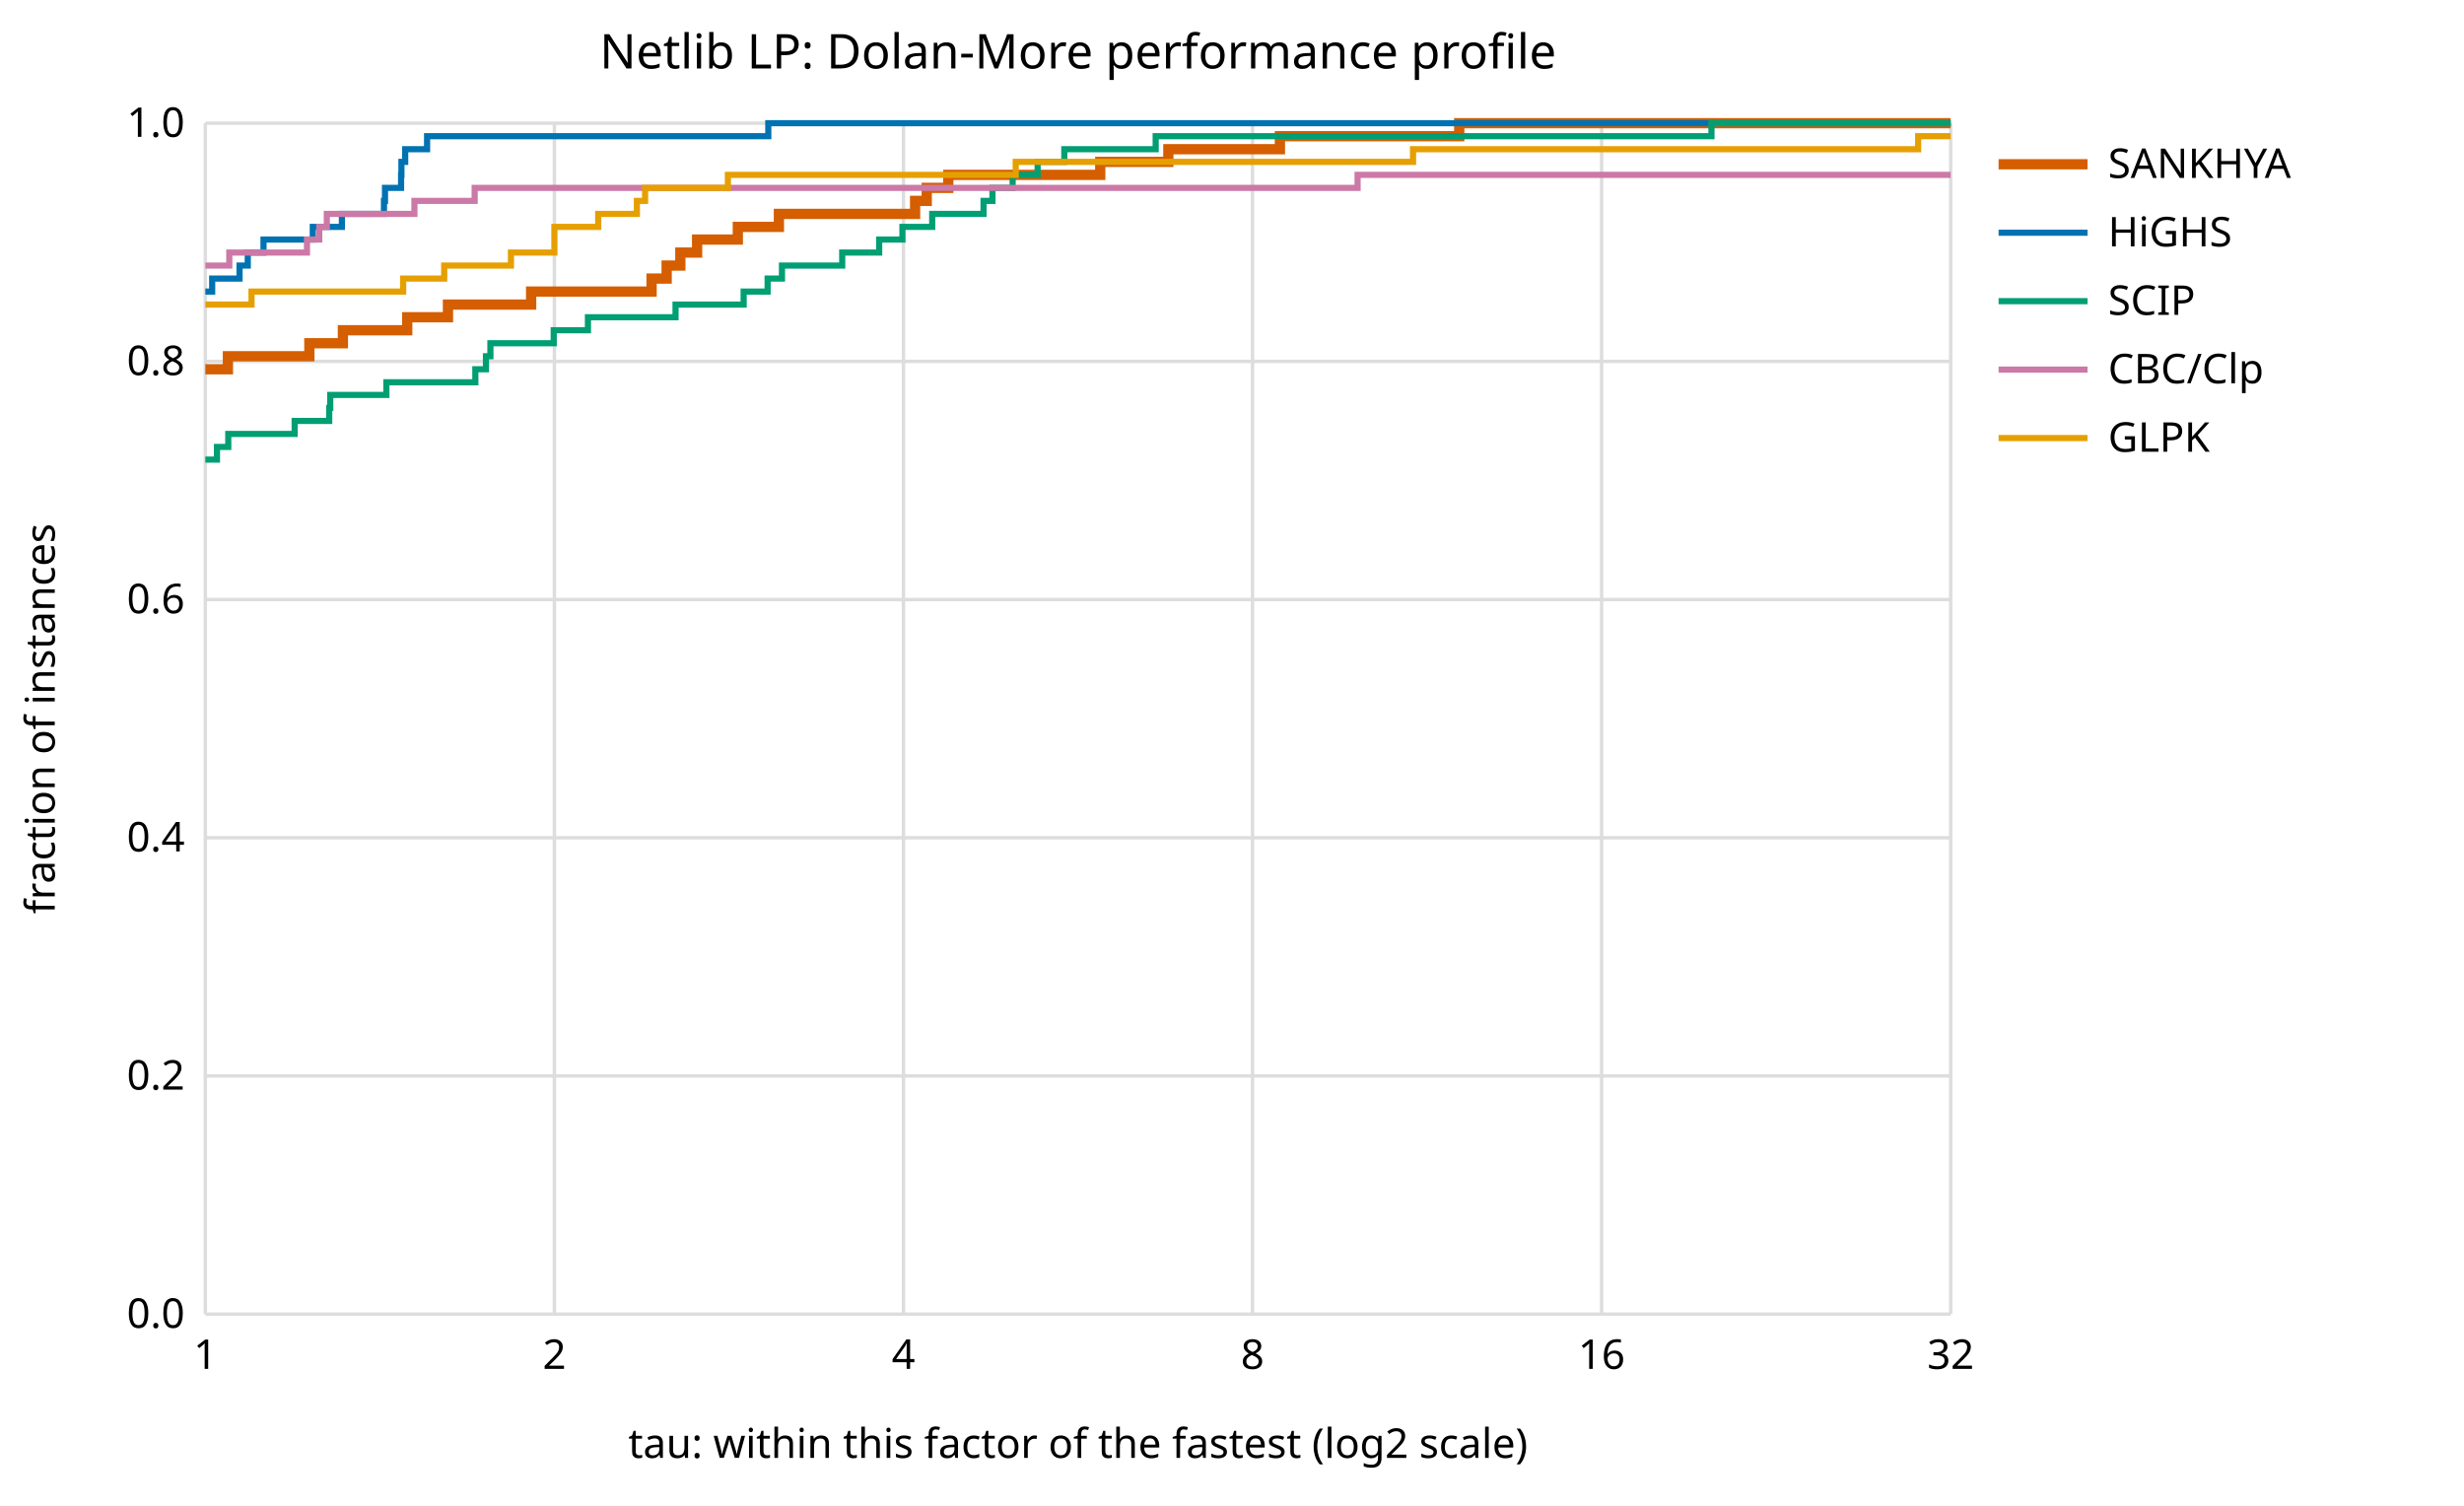
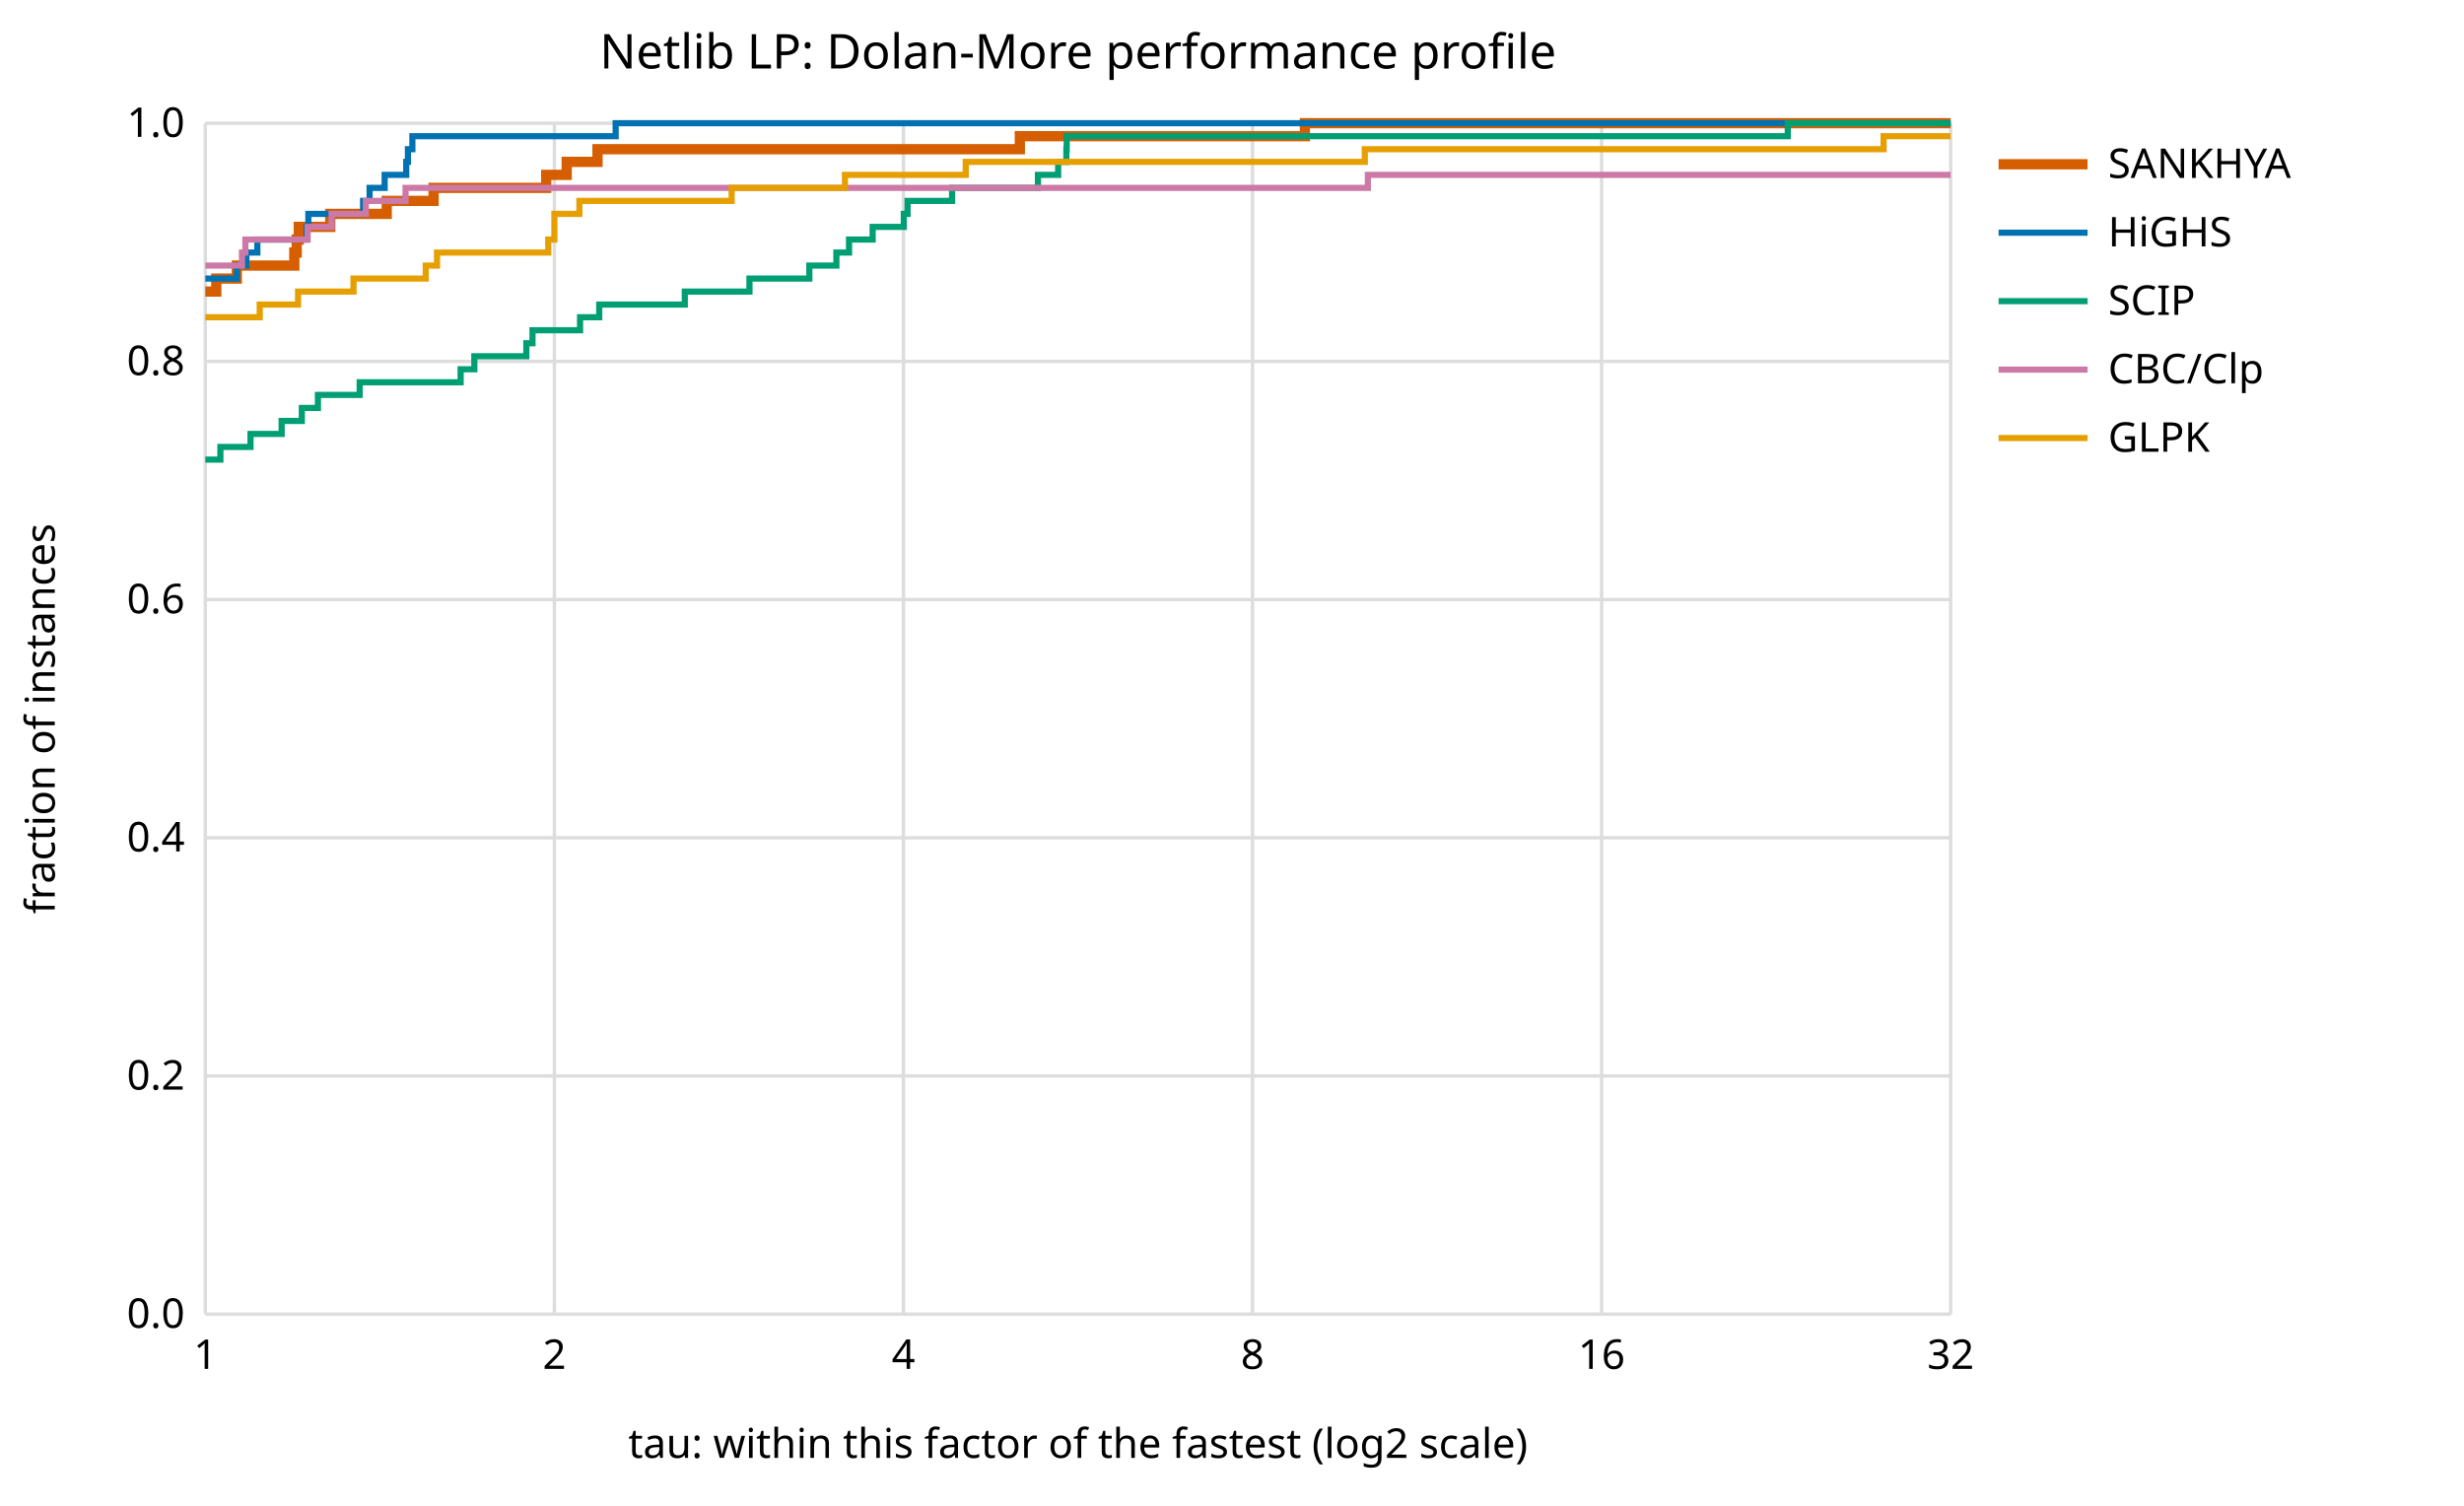
<svg xmlns="http://www.w3.org/2000/svg" width="720" height="440" viewBox="0 0 720 440" font-family="sans-serif" font-size="12">
  <rect width="720" height="440" fill="white" />
  <text x="315" y="20" text-anchor="middle" font-size="14">Netlib LP: Dolan-More performance profile</text>
  <line x1="60.0" y1="36" x2="60.0" y2="384" stroke="#ddd" />
  <text x="60.0" y="400" text-anchor="middle">1</text>
  <line x1="162.0" y1="36" x2="162.0" y2="384" stroke="#ddd" />
  <text x="162.0" y="400" text-anchor="middle">2</text>
  <line x1="264.0" y1="36" x2="264.0" y2="384" stroke="#ddd" />
  <text x="264.0" y="400" text-anchor="middle">4</text>
  <line x1="366.0" y1="36" x2="366.0" y2="384" stroke="#ddd" />
  <text x="366.0" y="400" text-anchor="middle">8</text>
  <line x1="468.0" y1="36" x2="468.0" y2="384" stroke="#ddd" />
  <text x="468.0" y="400" text-anchor="middle">16</text>
  <line x1="570.0" y1="36" x2="570.0" y2="384" stroke="#ddd" />
  <text x="570.0" y="400" text-anchor="middle">32</text>
  <line x1="60" y1="384.0" x2="570" y2="384.0" stroke="#ddd" />
  <text x="54" y="388.0" text-anchor="end">0.0</text>
  <line x1="60" y1="314.4" x2="570" y2="314.4" stroke="#ddd" />
  <text x="54" y="318.4" text-anchor="end">0.2</text>
  <line x1="60" y1="244.8" x2="570" y2="244.8" stroke="#ddd" />
  <text x="54" y="248.8" text-anchor="end">0.4</text>
  <line x1="60" y1="175.2" x2="570" y2="175.2" stroke="#ddd" />
  <text x="54" y="179.2" text-anchor="end">0.6</text>
  <line x1="60" y1="105.6" x2="570" y2="105.6" stroke="#ddd" />
  <text x="54" y="109.6" text-anchor="end">0.8</text>
  <line x1="60" y1="36.0" x2="570" y2="36.0" stroke="#ddd" />
  <text x="54" y="40.0" text-anchor="end">1.0</text>
  <text x="315" y="426" text-anchor="middle">tau: within this factor of the fastest (log2 scale)</text>
  <text x="16" y="210" text-anchor="middle" transform="rotate(-90 16 210)">fraction of instances</text>
-   <polyline points="60.0,107.9 60.0,107.9 60.0,107.9 60.0,107.9 60.0,107.9 60.0,107.9 60.0,107.9 60.0,107.9 60.0,107.9 60.0,107.9 60.0,107.9 60.0,107.9 60.0,107.9 60.0,107.9 60.0,107.9 60.0,107.9 60.0,107.9 60.0,107.9 60.0,107.9 60.0,107.9 60.0,107.9 60.0,107.9 60.0,107.9 60.0,107.9 60.0,107.9 60.0,107.9 60.0,107.9 60.0,107.9 60.0,107.9 60.0,107.9 60.0,107.9 60.0,107.9 60.0,107.9 60.0,107.9 60.0,107.9 60.0,107.9 60.0,107.9 60.0,107.9 60.0,107.9 60.0,107.9 60.0,107.9 60.0,107.9 60.0,107.9 60.0,107.9 60.0,107.9 60.0,107.9 60.0,107.9 60.0,107.9 60.0,107.9 60.0,107.9 60.0,107.9 60.0,107.9 60.0,107.9 60.0,107.9 60.0,107.9 60.0,107.9 60.0,107.9 60.0,107.9 60.0,107.9 60.0,107.9 60.0,107.9 60.0,107.9 60.0,107.9 60.0,107.9 60.0,107.9 60.0,107.9 60.0,107.9 60.0,107.9 60.0,107.9 60.0,107.9 60.0,107.9 60.0,107.9 60.0,107.9 60.0,107.9 60.0,107.9 60.0,107.9 60.0,107.9 60.0,107.9 60.0,107.9 60.0,107.9 60.0,107.9 60.0,107.9 60.0,107.9 60.0,107.9 60.0,107.9 60.0,107.9 60.0,107.9 60.0,107.9 60.0,107.9 60.0,107.9 60.0,107.9 60.0,107.9 60.0,107.9 60.0,107.9 60.0,107.9 60.0,107.9 60.0,107.9 60.0,107.9 60.0,107.9 60.0,107.9 60.0,107.9 60.0,107.9 60.0,107.9 60.0,107.9 60.0,107.9 60.0,107.9 60.0,107.9 60.0,107.9 60.0,107.9 60.0,107.9 60.0,107.9 60.0,107.9 60.0,107.9 60.0,107.9 60.0,107.9 60.0,107.9 60.0,107.9 60.0,107.9 60.0,107.9 60.0,107.9 60.0,107.9 60.0,107.9 60.0,107.9 60.0,107.9 60.0,107.9 60.0,107.9 60.0,107.9 60.0,107.9 60.0,107.9 60.0,107.9 60.0,107.9 60.0,107.9 60.0,107.9 60.0,107.9 60.0,107.9 60.0,107.9 60.0,107.9 60.0,107.9 60.0,107.9 60.0,107.9 60.0,107.9 60.0,107.9 60.0,107.9 60.0,107.9 60.0,107.9 60.0,107.9 60.0,107.9 66.6,107.9 66.6,104.1 90.4,104.1 90.4,100.3 100.2,100.3 100.2,96.5 119.0,96.5 119.0,92.7 130.9,92.7 130.9,89.0 155.2,89.0 155.2,85.2 190.4,85.2 190.4,81.4 194.8,81.4 194.8,77.6 198.8,77.6 198.8,73.8 203.7,73.8 203.7,70.0 215.6,70.0 215.6,66.3 227.6,66.3 227.6,62.5 267.4,62.5 267.4,58.7 270.8,58.7 270.8,54.9 277.1,54.9 277.1,51.1 321.5,51.1 321.5,47.3 341.4,47.3 341.4,43.6 374.0,43.6 374.0,39.8 426.4,39.8 426.4,36.0 570.0,36.0" fill="none" stroke="#D55E00" stroke-width="3" />
+   <polyline points="60.0,85.2 60.0,85.2 60.0,85.2 60.0,85.2 60.0,85.2 60.0,85.2 60.0,85.2 60.0,85.2 60.0,85.2 60.0,85.2 60.0,85.2 60.0,85.2 60.0,85.2 60.0,85.2 60.0,85.2 60.0,85.2 60.0,85.2 60.0,85.2 60.0,85.2 60.0,85.2 60.0,85.2 60.0,85.2 60.0,85.2 60.0,85.2 60.0,85.2 60.0,85.2 60.0,85.2 60.0,85.2 60.0,85.2 60.0,85.2 60.0,85.2 60.0,85.2 60.0,85.2 60.0,85.2 60.0,85.2 60.0,85.2 60.0,85.2 60.0,85.2 60.0,85.2 60.0,85.2 60.0,85.2 60.0,85.2 60.0,85.2 60.0,85.2 60.0,85.2 60.0,85.2 60.0,85.2 60.0,85.2 60.0,85.2 60.0,85.2 60.0,85.2 60.0,85.2 60.0,85.2 60.0,85.2 60.0,85.2 60.0,85.2 60.0,85.2 60.0,85.2 60.0,85.2 60.0,85.2 60.0,85.2 60.0,85.2 60.0,85.2 60.0,85.2 60.0,85.2 60.0,85.2 60.0,85.2 60.0,85.2 60.0,85.2 60.0,85.2 60.0,85.2 60.0,85.2 60.0,85.2 60.0,85.2 60.0,85.2 60.0,85.2 60.0,85.2 60.0,85.2 60.0,85.2 60.0,85.2 60.0,85.2 60.0,85.2 60.0,85.2 60.0,85.2 60.0,85.2 60.0,85.2 60.0,85.2 60.0,85.2 60.0,85.2 60.0,85.2 60.0,85.2 60.0,85.2 60.0,85.2 60.0,85.2 60.0,85.2 60.0,85.2 60.0,85.2 60.0,85.2 60.0,85.2 60.0,85.2 60.0,85.2 60.0,85.2 60.0,85.2 60.0,85.2 60.0,85.2 60.0,85.2 60.0,85.2 60.0,85.2 60.0,85.2 60.0,85.2 60.0,85.2 60.0,85.2 60.0,85.2 60.0,85.2 60.0,85.2 60.0,85.2 60.0,85.2 60.0,85.2 60.0,85.2 60.0,85.2 60.0,85.2 60.0,85.2 60.0,85.2 60.0,85.2 60.0,85.2 60.0,85.2 60.0,85.2 60.0,85.2 60.0,85.2 60.0,85.2 60.0,85.2 60.0,85.2 60.0,85.2 60.0,85.2 60.0,85.2 60.0,85.2 60.0,85.2 60.0,85.2 60.0,85.2 60.0,85.2 60.0,85.2 60.0,85.2 60.0,85.2 60.0,85.2 60.0,85.2 60.0,85.2 60.0,85.2 60.0,85.2 60.0,85.2 60.0,85.2 60.0,85.2 60.0,85.2 60.0,85.2 60.0,85.2 60.0,85.2 60.0,85.2 60.0,85.2 60.0,85.2 60.0,85.2 63.2,85.2 63.2,81.4 69.2,81.4 69.2,77.6 86.0,77.6 86.0,73.8 86.7,73.8 86.7,70.0 87.3,70.0 87.3,66.3 96.5,66.3 96.5,62.5 113.0,62.5 113.0,58.7 126.7,58.7 126.7,54.9 159.6,54.9 159.6,51.1 165.6,51.1 165.6,47.3 174.6,47.3 174.6,43.6 298.0,43.6 298.0,39.8 381.3,39.8 381.3,36.0 570.0,36.0" fill="none" stroke="#D55E00" stroke-width="3" />
  <line x1="584" y1="48" x2="610" y2="48" stroke="#D55E00" stroke-width="3" />
  <text x="616" y="52">SANKHYA</text>
-   <polyline points="60.0,85.2 60.0,85.2 60.0,85.2 60.0,85.2 60.0,85.2 60.0,85.2 60.0,85.2 60.0,85.2 60.0,85.2 60.0,85.2 60.0,85.2 60.0,85.2 60.0,85.2 60.0,85.2 60.0,85.2 60.0,85.2 60.0,85.2 60.0,85.2 60.0,85.2 60.0,85.2 60.0,85.2 60.0,85.2 60.0,85.2 60.0,85.2 60.0,85.2 60.0,85.2 60.0,85.2 60.0,85.2 60.0,85.2 60.0,85.2 60.0,85.2 60.0,85.2 60.0,85.2 60.0,85.2 60.0,85.2 60.0,85.2 60.0,85.2 60.0,85.2 60.0,85.2 60.0,85.2 60.0,85.2 60.0,85.2 60.0,85.2 60.0,85.2 60.0,85.2 60.0,85.2 60.0,85.2 60.0,85.2 60.0,85.2 60.0,85.2 60.0,85.2 60.0,85.2 60.0,85.2 60.0,85.2 60.0,85.2 60.0,85.2 60.0,85.2 60.0,85.2 60.0,85.2 60.0,85.2 60.0,85.2 60.0,85.2 60.0,85.2 60.0,85.2 60.0,85.2 60.0,85.2 60.0,85.2 60.0,85.2 60.0,85.2 60.0,85.2 60.0,85.2 60.0,85.2 60.0,85.2 60.0,85.2 60.0,85.2 60.0,85.2 60.0,85.2 60.0,85.2 60.0,85.2 60.0,85.2 60.0,85.2 60.0,85.2 60.0,85.2 60.0,85.2 60.0,85.2 60.0,85.2 60.0,85.2 60.0,85.2 60.0,85.2 60.0,85.2 60.0,85.2 60.0,85.2 60.0,85.2 60.0,85.2 60.0,85.2 60.0,85.2 60.0,85.2 60.0,85.2 60.0,85.2 60.0,85.2 60.0,85.2 60.0,85.2 60.0,85.2 60.0,85.2 60.0,85.2 60.0,85.2 60.0,85.2 60.0,85.2 60.0,85.2 60.0,85.2 60.0,85.2 60.0,85.2 60.0,85.2 60.0,85.2 60.0,85.2 60.0,85.2 60.0,85.2 60.0,85.2 60.0,85.2 60.0,85.2 60.0,85.2 60.0,85.2 60.0,85.2 60.0,85.2 60.0,85.2 60.0,85.2 60.0,85.2 60.0,85.2 60.0,85.2 60.0,85.2 60.0,85.2 60.0,85.2 60.0,85.2 60.0,85.2 60.0,85.2 60.0,85.2 60.0,85.2 60.0,85.2 60.0,85.2 60.0,85.2 60.0,85.2 60.0,85.2 60.0,85.2 60.0,85.2 60.0,85.2 60.0,85.2 60.0,85.2 60.0,85.2 60.0,85.2 60.0,85.2 60.0,85.2 60.0,85.2 60.0,85.2 60.0,85.2 60.0,85.2 60.0,85.2 60.0,85.2 60.0,85.2 60.0,85.2 62.0,85.2 62.0,81.4 70.0,81.4 70.0,77.6 72.4,77.6 72.4,73.8 77.0,73.8 77.0,70.0 91.4,70.0 91.4,66.3 99.9,66.3 99.9,62.5 112.2,62.5 112.2,58.7 112.5,58.7 112.5,54.9 117.2,54.9 117.2,51.1 117.3,51.1 117.3,47.3 118.4,47.3 118.4,43.6 124.8,43.6 124.8,39.8 224.5,39.8 224.5,36.0 570.0,36.0" fill="none" stroke="#0072B2" stroke-width="1.8" />
+   <polyline points="60.0,81.4 60.0,81.4 60.0,81.4 60.0,81.4 60.0,81.4 60.0,81.4 60.0,81.4 60.0,81.4 60.0,81.4 60.0,81.4 60.0,81.4 60.0,81.4 60.0,81.4 60.0,81.4 60.0,81.4 60.0,81.4 60.0,81.4 60.0,81.4 60.0,81.4 60.0,81.4 60.0,81.4 60.0,81.4 60.0,81.4 60.0,81.4 60.0,81.4 60.0,81.4 60.0,81.4 60.0,81.4 60.0,81.4 60.0,81.4 60.0,81.4 60.0,81.4 60.0,81.4 60.0,81.4 60.0,81.4 60.0,81.4 60.0,81.4 60.0,81.4 60.0,81.4 60.0,81.4 60.0,81.4 60.0,81.4 60.0,81.4 60.0,81.4 60.0,81.4 60.0,81.4 60.0,81.4 60.0,81.4 60.0,81.4 60.0,81.4 60.0,81.4 60.0,81.4 60.0,81.4 60.0,81.4 60.0,81.4 60.0,81.4 60.0,81.4 60.0,81.4 60.0,81.4 60.0,81.4 60.0,81.4 60.0,81.4 60.0,81.4 60.0,81.4 60.0,81.4 60.0,81.4 60.0,81.4 60.0,81.4 60.0,81.4 60.0,81.4 60.0,81.4 60.0,81.4 60.0,81.4 60.0,81.4 60.0,81.4 60.0,81.4 60.0,81.4 60.0,81.4 60.0,81.4 60.0,81.4 60.0,81.4 60.0,81.4 60.0,81.4 60.0,81.4 60.0,81.4 60.0,81.4 60.0,81.4 60.0,81.4 60.0,81.4 60.0,81.4 60.0,81.4 60.0,81.4 60.0,81.4 60.0,81.4 60.0,81.4 60.0,81.4 60.0,81.4 60.0,81.4 60.0,81.4 60.0,81.4 60.0,81.4 60.0,81.4 60.0,81.4 60.0,81.4 60.0,81.4 60.0,81.4 60.0,81.4 60.0,81.4 60.0,81.4 60.0,81.4 60.0,81.4 60.0,81.4 60.0,81.4 60.0,81.4 60.0,81.4 60.0,81.4 60.0,81.4 60.0,81.4 60.0,81.4 60.0,81.4 60.0,81.4 60.0,81.4 60.0,81.4 60.0,81.4 60.0,81.4 60.0,81.4 60.0,81.4 60.0,81.4 60.0,81.4 60.0,81.4 60.0,81.4 60.0,81.4 60.0,81.4 60.0,81.4 60.0,81.4 60.0,81.4 60.0,81.4 60.0,81.4 60.0,81.4 60.0,81.4 60.0,81.4 60.0,81.4 60.0,81.4 60.0,81.4 60.0,81.4 60.0,81.4 60.0,81.4 60.0,81.4 60.0,81.4 60.0,81.4 60.0,81.4 60.0,81.4 60.0,81.4 60.0,81.4 60.0,81.4 60.0,81.4 60.0,81.4 60.0,81.4 60.0,81.4 60.0,81.4 60.0,81.4 69.2,81.4 69.2,77.6 72.0,77.6 72.0,73.8 75.2,73.8 75.2,70.0 89.6,70.0 89.6,66.3 90.1,66.3 90.1,62.5 106.1,62.5 106.1,58.7 108.0,58.7 108.0,54.9 112.4,54.9 112.4,51.1 118.7,51.1 118.7,47.3 119.2,47.3 119.2,43.6 120.5,43.6 120.5,39.8 179.9,39.8 179.9,36.0 570.0,36.0" fill="none" stroke="#0072B2" stroke-width="1.8" />
  <line x1="584" y1="68" x2="610" y2="68" stroke="#0072B2" stroke-width="1.8" />
  <text x="616" y="72">HiGHS</text>
-   <polyline points="60.0,134.3 60.0,134.3 60.0,134.3 60.0,134.3 60.0,134.3 60.0,134.3 60.0,134.3 60.0,134.3 60.0,134.3 60.0,134.3 60.0,134.3 60.0,134.3 60.0,134.3 60.0,134.3 60.0,134.3 60.0,134.3 60.0,134.3 60.0,134.3 60.0,134.3 60.0,134.3 60.0,134.3 60.0,134.3 60.0,134.3 60.0,134.3 60.0,134.3 60.0,134.3 60.0,134.3 60.0,134.3 60.0,134.3 60.0,134.3 60.0,134.3 60.0,134.3 60.0,134.3 60.0,134.3 60.0,134.3 60.0,134.3 60.0,134.3 60.0,134.3 60.0,134.3 60.0,134.3 60.0,134.3 60.0,134.3 60.0,134.3 60.0,134.3 60.0,134.3 60.0,134.3 60.0,134.3 60.0,134.3 60.0,134.3 60.0,134.3 60.0,134.3 60.0,134.3 60.0,134.3 60.0,134.3 60.0,134.3 60.0,134.3 60.0,134.3 60.0,134.3 60.0,134.3 60.0,134.3 60.0,134.3 60.0,134.3 60.0,134.3 60.0,134.3 60.0,134.3 60.0,134.3 60.0,134.3 60.0,134.3 60.0,134.3 60.0,134.3 60.0,134.3 60.0,134.3 60.0,134.3 60.0,134.3 60.0,134.3 60.0,134.3 60.0,134.3 60.0,134.3 60.0,134.3 60.0,134.3 60.0,134.3 60.0,134.3 60.0,134.3 60.0,134.3 60.0,134.3 60.0,134.3 60.0,134.3 60.0,134.3 60.0,134.3 60.0,134.3 60.0,134.3 60.0,134.3 60.0,134.3 60.0,134.3 60.0,134.3 60.0,134.3 60.0,134.3 60.0,134.3 60.0,134.3 60.0,134.3 60.0,134.3 60.0,134.3 60.0,134.3 60.0,134.3 60.0,134.3 60.0,134.3 60.0,134.3 60.0,134.3 60.0,134.3 60.0,134.3 60.0,134.3 60.0,134.3 60.0,134.3 60.0,134.3 60.0,134.3 60.0,134.3 60.0,134.3 60.0,134.3 60.0,134.3 60.0,134.3 60.0,134.3 60.0,134.3 60.0,134.3 60.0,134.3 60.0,134.3 60.0,134.3 60.0,134.3 60.0,134.3 60.0,134.3 60.0,134.3 60.0,134.3 60.0,134.3 60.0,134.3 63.4,134.3 63.4,130.6 66.7,130.6 66.7,126.8 86.1,126.8 86.1,123.0 96.2,123.0 96.2,119.2 96.5,119.2 96.5,115.4 112.9,115.4 112.9,111.7 138.9,111.7 138.9,107.9 142.0,107.9 142.0,104.1 143.3,104.1 143.3,100.3 161.8,100.3 161.8,96.5 171.8,96.5 171.8,92.7 197.4,92.7 197.4,89.0 217.3,89.0 217.3,85.2 224.3,85.2 224.3,81.4 228.5,81.4 228.5,77.6 246.1,77.6 246.1,73.8 256.9,73.8 256.9,70.0 263.7,70.0 263.7,66.3 272.4,66.3 272.4,62.5 287.4,62.5 287.4,58.7 290.0,58.7 290.0,54.9 295.9,54.9 295.9,51.1 303.2,51.1 303.2,47.3 311.0,47.3 311.0,43.6 337.7,43.6 337.7,39.8 500.1,39.8 500.1,36.0 570.0,36.0" fill="none" stroke="#009E73" stroke-width="1.8" />
+   <polyline points="60.0,134.3 60.0,134.3 60.0,134.3 60.0,134.3 60.0,134.3 60.0,134.3 60.0,134.3 60.0,134.3 60.0,134.3 60.0,134.3 60.0,134.3 60.0,134.3 60.0,134.3 60.0,134.3 60.0,134.3 60.0,134.3 60.0,134.3 60.0,134.3 60.0,134.3 60.0,134.3 60.0,134.3 60.0,134.3 60.0,134.3 60.0,134.3 60.0,134.3 60.0,134.3 60.0,134.3 60.0,134.3 60.0,134.3 60.0,134.3 60.0,134.3 60.0,134.3 60.0,134.3 60.0,134.3 60.0,134.3 60.0,134.3 60.0,134.3 60.0,134.3 60.0,134.3 60.0,134.3 60.0,134.3 60.0,134.3 60.0,134.3 60.0,134.3 60.0,134.3 60.0,134.3 60.0,134.3 60.0,134.3 60.0,134.3 60.0,134.3 60.0,134.3 60.0,134.3 60.0,134.3 60.0,134.3 60.0,134.3 60.0,134.3 60.0,134.3 60.0,134.3 60.0,134.3 60.0,134.3 60.0,134.3 60.0,134.3 60.0,134.3 60.0,134.3 60.0,134.3 60.0,134.3 60.0,134.3 60.0,134.3 60.0,134.3 60.0,134.3 60.0,134.3 60.0,134.3 60.0,134.3 60.0,134.3 60.0,134.3 60.0,134.3 60.0,134.3 60.0,134.3 60.0,134.3 60.0,134.3 60.0,134.3 60.0,134.3 60.0,134.3 60.0,134.3 60.0,134.3 60.0,134.3 60.0,134.3 60.0,134.3 60.0,134.3 60.0,134.3 60.0,134.3 60.0,134.3 60.0,134.3 60.0,134.3 60.0,134.3 60.0,134.3 60.0,134.3 60.0,134.3 60.0,134.3 60.0,134.3 60.0,134.3 60.0,134.3 60.0,134.3 60.0,134.3 60.0,134.3 60.0,134.3 60.0,134.3 60.0,134.3 60.0,134.3 60.0,134.3 60.0,134.3 60.0,134.3 60.0,134.3 60.0,134.3 60.0,134.3 60.0,134.3 60.0,134.3 60.0,134.3 60.0,134.3 60.0,134.3 60.0,134.3 60.0,134.3 60.0,134.3 60.0,134.3 60.0,134.3 60.0,134.3 60.0,134.3 60.0,134.3 60.0,134.3 60.0,134.3 60.0,134.3 60.0,134.3 60.0,134.3 64.4,134.3 64.4,130.6 73.2,130.6 73.2,126.8 82.3,126.8 82.3,123.0 88.2,123.0 88.2,119.2 92.9,119.2 92.9,115.4 105.1,115.4 105.1,111.7 134.6,111.7 134.6,107.9 138.6,107.9 138.6,104.1 153.8,104.1 153.8,100.3 155.6,100.3 155.6,96.5 169.5,96.5 169.5,92.7 175.1,92.7 175.1,89.0 200.1,89.0 200.1,85.2 219.0,85.2 219.0,81.4 236.5,81.4 236.5,77.6 244.4,77.6 244.4,73.8 248.1,73.8 248.1,70.0 255.0,70.0 255.0,66.3 264.1,66.3 264.1,62.5 265.2,62.5 265.2,58.7 278.2,58.7 278.2,54.9 303.3,54.9 303.3,51.1 309.2,51.1 309.2,47.3 311.6,47.3 311.6,43.6 311.7,43.6 311.7,39.8 522.4,39.8 522.4,36.0 570.0,36.0" fill="none" stroke="#009E73" stroke-width="1.8" />
  <line x1="584" y1="88" x2="610" y2="88" stroke="#009E73" stroke-width="1.8" />
  <text x="616" y="92">SCIP</text>
-   <polyline points="60.0,77.6 60.0,77.6 60.0,77.6 60.0,77.6 60.0,77.6 60.0,77.6 60.0,77.6 60.0,77.6 60.0,77.6 60.0,77.6 60.0,77.6 60.0,77.6 60.0,77.6 60.0,77.6 60.0,77.6 60.0,77.6 60.0,77.6 60.0,77.6 60.0,77.6 60.0,77.6 60.0,77.6 60.0,77.6 60.0,77.6 60.0,77.6 60.0,77.6 60.0,77.6 60.0,77.6 60.0,77.6 60.0,77.6 60.0,77.6 60.0,77.6 60.0,77.6 60.0,77.6 60.0,77.6 60.0,77.6 60.0,77.6 60.0,77.6 60.0,77.6 60.0,77.6 60.0,77.6 60.0,77.6 60.0,77.6 60.0,77.6 60.0,77.6 60.0,77.6 60.0,77.6 60.0,77.6 60.0,77.6 60.0,77.6 60.0,77.6 60.0,77.6 60.0,77.6 60.0,77.6 60.0,77.6 60.0,77.6 60.0,77.6 60.0,77.6 60.0,77.6 60.0,77.6 60.0,77.6 60.0,77.6 60.0,77.6 60.0,77.6 60.0,77.6 60.0,77.6 60.0,77.6 60.0,77.6 60.0,77.6 60.0,77.6 60.0,77.6 60.0,77.6 60.0,77.6 60.0,77.6 60.0,77.6 60.0,77.6 60.0,77.6 60.0,77.6 60.0,77.6 60.0,77.6 60.0,77.6 60.0,77.6 60.0,77.6 60.0,77.6 60.0,77.6 60.0,77.6 60.0,77.6 60.0,77.6 60.0,77.6 60.0,77.6 60.0,77.6 60.0,77.6 60.0,77.6 60.0,77.6 60.0,77.6 60.0,77.6 60.0,77.6 60.0,77.6 60.0,77.6 60.0,77.6 60.0,77.6 60.0,77.6 60.0,77.6 60.0,77.6 60.0,77.6 60.0,77.6 60.0,77.6 60.0,77.6 60.0,77.6 60.0,77.6 60.0,77.6 60.0,77.6 60.0,77.6 60.0,77.6 60.0,77.6 60.0,77.6 60.0,77.6 60.0,77.6 60.0,77.6 60.0,77.6 60.0,77.6 60.0,77.6 60.0,77.6 60.0,77.6 60.0,77.6 60.0,77.6 60.0,77.6 60.0,77.6 60.0,77.6 60.0,77.6 60.0,77.6 60.0,77.6 60.0,77.6 60.0,77.6 60.0,77.6 60.0,77.6 60.0,77.6 60.0,77.6 60.0,77.6 60.0,77.6 60.0,77.6 60.0,77.6 60.0,77.6 60.0,77.6 60.0,77.6 60.0,77.6 60.0,77.6 60.0,77.6 60.0,77.6 60.0,77.6 60.0,77.6 60.0,77.6 60.0,77.6 60.0,77.6 60.0,77.6 60.0,77.6 60.0,77.6 60.0,77.6 60.0,77.6 60.0,77.6 60.0,77.6 60.0,77.6 60.0,77.6 60.0,77.6 67.0,77.6 67.0,73.8 89.7,73.8 89.7,70.0 93.3,70.0 93.3,66.3 95.5,66.3 95.5,62.5 121.1,62.5 121.1,58.7 138.7,58.7 138.7,54.9 396.7,54.9 396.7,51.1 570.0,51.1" fill="none" stroke="#CC79A7" stroke-width="1.8" />
+   <polyline points="60.0,77.6 60.0,77.6 60.0,77.6 60.0,77.6 60.0,77.6 60.0,77.6 60.0,77.6 60.0,77.6 60.0,77.6 60.0,77.6 60.0,77.6 60.0,77.6 60.0,77.6 60.0,77.6 60.0,77.6 60.0,77.6 60.0,77.6 60.0,77.6 60.0,77.6 60.0,77.6 60.0,77.6 60.0,77.6 60.0,77.6 60.0,77.6 60.0,77.6 60.0,77.6 60.0,77.6 60.0,77.6 60.0,77.6 60.0,77.6 60.0,77.6 60.0,77.6 60.0,77.6 60.0,77.6 60.0,77.6 60.0,77.6 60.0,77.6 60.0,77.6 60.0,77.6 60.0,77.6 60.0,77.6 60.0,77.6 60.0,77.6 60.0,77.6 60.0,77.6 60.0,77.6 60.0,77.6 60.0,77.6 60.0,77.6 60.0,77.6 60.0,77.6 60.0,77.6 60.0,77.6 60.0,77.6 60.0,77.6 60.0,77.6 60.0,77.6 60.0,77.6 60.0,77.6 60.0,77.6 60.0,77.6 60.0,77.6 60.0,77.6 60.0,77.6 60.0,77.6 60.0,77.6 60.0,77.6 60.0,77.6 60.0,77.6 60.0,77.6 60.0,77.6 60.0,77.6 60.0,77.6 60.0,77.6 60.0,77.6 60.0,77.6 60.0,77.6 60.0,77.6 60.0,77.6 60.0,77.6 60.0,77.6 60.0,77.6 60.0,77.6 60.0,77.6 60.0,77.6 60.0,77.6 60.0,77.6 60.0,77.6 60.0,77.6 60.0,77.6 60.0,77.6 60.0,77.6 60.0,77.6 60.0,77.6 60.0,77.6 60.0,77.6 60.0,77.6 60.0,77.6 60.0,77.6 60.0,77.6 60.0,77.6 60.0,77.6 60.0,77.6 60.0,77.6 60.0,77.6 60.0,77.6 60.0,77.6 60.0,77.6 60.0,77.6 60.0,77.6 60.0,77.6 60.0,77.6 60.0,77.6 60.0,77.6 60.0,77.6 60.0,77.6 60.0,77.6 60.0,77.6 60.0,77.6 60.0,77.6 60.0,77.6 60.0,77.6 60.0,77.6 60.0,77.6 60.0,77.6 60.0,77.6 60.0,77.6 60.0,77.6 60.0,77.6 60.0,77.6 60.0,77.6 60.0,77.6 60.0,77.6 60.0,77.6 60.0,77.6 60.0,77.6 60.0,77.6 60.0,77.6 60.0,77.6 60.0,77.6 60.0,77.6 60.0,77.6 60.0,77.6 60.0,77.6 60.0,77.6 60.0,77.6 60.0,77.6 60.0,77.6 60.0,77.6 60.0,77.6 60.0,77.6 60.0,77.6 60.0,77.6 60.0,77.6 60.0,77.6 60.0,77.6 60.0,77.6 60.0,77.6 60.0,77.6 60.0,77.6 60.0,77.6 60.0,77.6 60.0,77.6 70.7,77.6 70.7,73.8 71.7,73.8 71.7,70.0 89.9,70.0 89.9,66.3 96.9,66.3 96.9,62.5 106.9,62.5 106.9,58.7 118.5,58.7 118.5,54.9 399.7,54.9 399.7,51.1 570.0,51.1" fill="none" stroke="#CC79A7" stroke-width="1.8" />
  <line x1="584" y1="108" x2="610" y2="108" stroke="#CC79A7" stroke-width="1.8" />
  <text x="616" y="112">CBC/Clp</text>
-   <polyline points="60.0,89.0 60.0,89.0 60.0,89.0 60.0,89.0 60.0,89.0 60.0,89.0 60.0,89.0 60.0,89.0 60.0,89.0 60.0,89.0 60.0,89.0 60.0,89.0 60.0,89.0 60.0,89.0 60.0,89.0 60.0,89.0 60.0,89.0 60.0,89.0 60.0,89.0 60.0,89.0 60.0,89.0 60.0,89.0 60.0,89.0 60.0,89.0 60.0,89.0 60.0,89.0 60.0,89.0 60.0,89.0 60.0,89.0 60.0,89.0 60.0,89.0 60.0,89.0 60.0,89.0 60.0,89.0 60.0,89.0 60.0,89.0 60.0,89.0 60.0,89.0 60.0,89.0 60.0,89.0 60.0,89.0 60.0,89.0 60.0,89.0 60.0,89.0 60.0,89.0 60.0,89.0 60.0,89.0 60.0,89.0 60.0,89.0 60.0,89.0 60.0,89.0 60.0,89.0 60.0,89.0 60.0,89.0 60.0,89.0 60.0,89.0 60.0,89.0 60.0,89.0 60.0,89.0 60.0,89.0 60.0,89.0 60.0,89.0 60.0,89.0 60.0,89.0 60.0,89.0 60.0,89.0 60.0,89.0 60.0,89.0 60.0,89.0 60.0,89.0 60.0,89.0 60.0,89.0 60.0,89.0 60.0,89.0 60.0,89.0 60.0,89.0 60.0,89.0 60.0,89.0 60.0,89.0 60.0,89.0 60.0,89.0 60.0,89.0 60.0,89.0 60.0,89.0 60.0,89.0 60.0,89.0 60.0,89.0 60.0,89.0 60.0,89.0 60.0,89.0 60.0,89.0 60.0,89.0 60.0,89.0 60.0,89.0 60.0,89.0 60.0,89.0 60.0,89.0 60.0,89.0 60.0,89.0 60.0,89.0 60.0,89.0 60.0,89.0 60.0,89.0 60.0,89.0 60.0,89.0 60.0,89.0 60.0,89.0 60.0,89.0 60.0,89.0 60.0,89.0 60.0,89.0 60.0,89.0 60.0,89.0 60.0,89.0 60.0,89.0 60.0,89.0 60.0,89.0 60.0,89.0 60.0,89.0 60.0,89.0 60.0,89.0 60.0,89.0 60.0,89.0 60.0,89.0 60.0,89.0 60.0,89.0 60.0,89.0 60.0,89.0 60.0,89.0 60.0,89.0 60.0,89.0 60.0,89.0 60.0,89.0 60.0,89.0 60.0,89.0 60.0,89.0 60.0,89.0 60.0,89.0 60.0,89.0 60.0,89.0 60.0,89.0 60.0,89.0 60.0,89.0 60.0,89.0 60.0,89.0 60.0,89.0 60.0,89.0 60.0,89.0 60.0,89.0 60.0,89.0 60.0,89.0 60.0,89.0 60.0,89.0 60.0,89.0 60.0,89.0 60.0,89.0 60.0,89.0 73.5,89.0 73.5,85.2 117.8,85.2 117.8,81.4 129.8,81.4 129.8,77.6 149.3,77.6 149.3,73.8 162.0,73.8 162.0,66.3 162.0,66.3 162.0,66.3 174.8,66.3 174.8,62.5 186.1,62.5 186.1,58.7 188.5,58.7 188.5,54.9 212.7,54.9 212.7,51.1 296.8,51.1 296.8,47.3 412.9,47.3 412.9,43.6 560.5,43.6 560.5,39.8 570.0,39.8" fill="none" stroke="#E69F00" stroke-width="1.8" />
+   <polyline points="60.0,92.7 60.0,92.7 60.0,92.7 60.0,92.7 60.0,92.7 60.0,92.7 60.0,92.7 60.0,92.7 60.0,92.7 60.0,92.7 60.0,92.7 60.0,92.7 60.0,92.7 60.0,92.7 60.0,92.7 60.0,92.7 60.0,92.7 60.0,92.7 60.0,92.7 60.0,92.7 60.0,92.7 60.0,92.7 60.0,92.7 60.0,92.7 60.0,92.7 60.0,92.7 60.0,92.7 60.0,92.7 60.0,92.7 60.0,92.7 60.0,92.7 60.0,92.7 60.0,92.7 60.0,92.7 60.0,92.7 60.0,92.7 60.0,92.7 60.0,92.7 60.0,92.7 60.0,92.7 60.0,92.7 60.0,92.7 60.0,92.7 60.0,92.7 60.0,92.7 60.0,92.7 60.0,92.7 60.0,92.7 60.0,92.7 60.0,92.7 60.0,92.7 60.0,92.7 60.0,92.7 60.0,92.7 60.0,92.7 60.0,92.7 60.0,92.7 60.0,92.7 60.0,92.7 60.0,92.7 60.0,92.7 60.0,92.7 60.0,92.7 60.0,92.7 60.0,92.7 60.0,92.7 60.0,92.7 60.0,92.7 60.0,92.7 60.0,92.7 60.0,92.7 60.0,92.7 60.0,92.7 60.0,92.7 60.0,92.7 60.0,92.7 60.0,92.7 60.0,92.7 60.0,92.7 60.0,92.7 60.0,92.7 60.0,92.7 60.0,92.7 60.0,92.7 60.0,92.7 60.0,92.7 60.0,92.7 60.0,92.7 60.0,92.7 60.0,92.7 60.0,92.7 60.0,92.7 60.0,92.7 60.0,92.7 60.0,92.7 60.0,92.7 60.0,92.7 60.0,92.7 60.0,92.7 60.0,92.7 60.0,92.7 60.0,92.7 60.0,92.7 60.0,92.7 60.0,92.7 60.0,92.7 60.0,92.7 60.0,92.7 60.0,92.7 60.0,92.7 60.0,92.7 60.0,92.7 60.0,92.7 60.0,92.7 60.0,92.7 60.0,92.7 60.0,92.7 60.0,92.7 60.0,92.7 60.0,92.7 60.0,92.7 60.0,92.7 60.0,92.7 60.0,92.7 60.0,92.7 60.0,92.7 60.0,92.7 60.0,92.7 60.0,92.7 60.0,92.7 60.0,92.7 60.0,92.7 60.0,92.7 60.0,92.7 60.0,92.7 60.0,92.7 60.0,92.7 60.0,92.7 60.0,92.7 60.0,92.7 60.0,92.7 60.0,92.7 60.0,92.7 60.0,92.7 60.0,92.7 60.0,92.7 60.0,92.7 60.0,92.7 60.0,92.7 60.0,92.7 60.0,92.7 60.0,92.7 60.0,92.7 60.0,92.7 60.0,92.7 75.9,92.7 75.9,89.0 87.1,89.0 87.1,85.2 103.3,85.2 103.3,81.4 124.4,81.4 124.4,77.6 127.7,77.6 127.7,73.8 160.2,73.8 160.2,70.0 162.0,70.0 162.0,62.5 162.0,62.5 162.0,62.5 169.3,62.5 169.3,58.7 213.8,58.7 213.8,54.9 246.9,54.9 246.9,51.1 282.2,51.1 282.2,47.3 398.8,47.3 398.8,43.6 550.4,43.6 550.4,39.8 570.0,39.8" fill="none" stroke="#E69F00" stroke-width="1.8" />
  <line x1="584" y1="128" x2="610" y2="128" stroke="#E69F00" stroke-width="1.8" />
  <text x="616" y="132">GLPK</text>
</svg>
